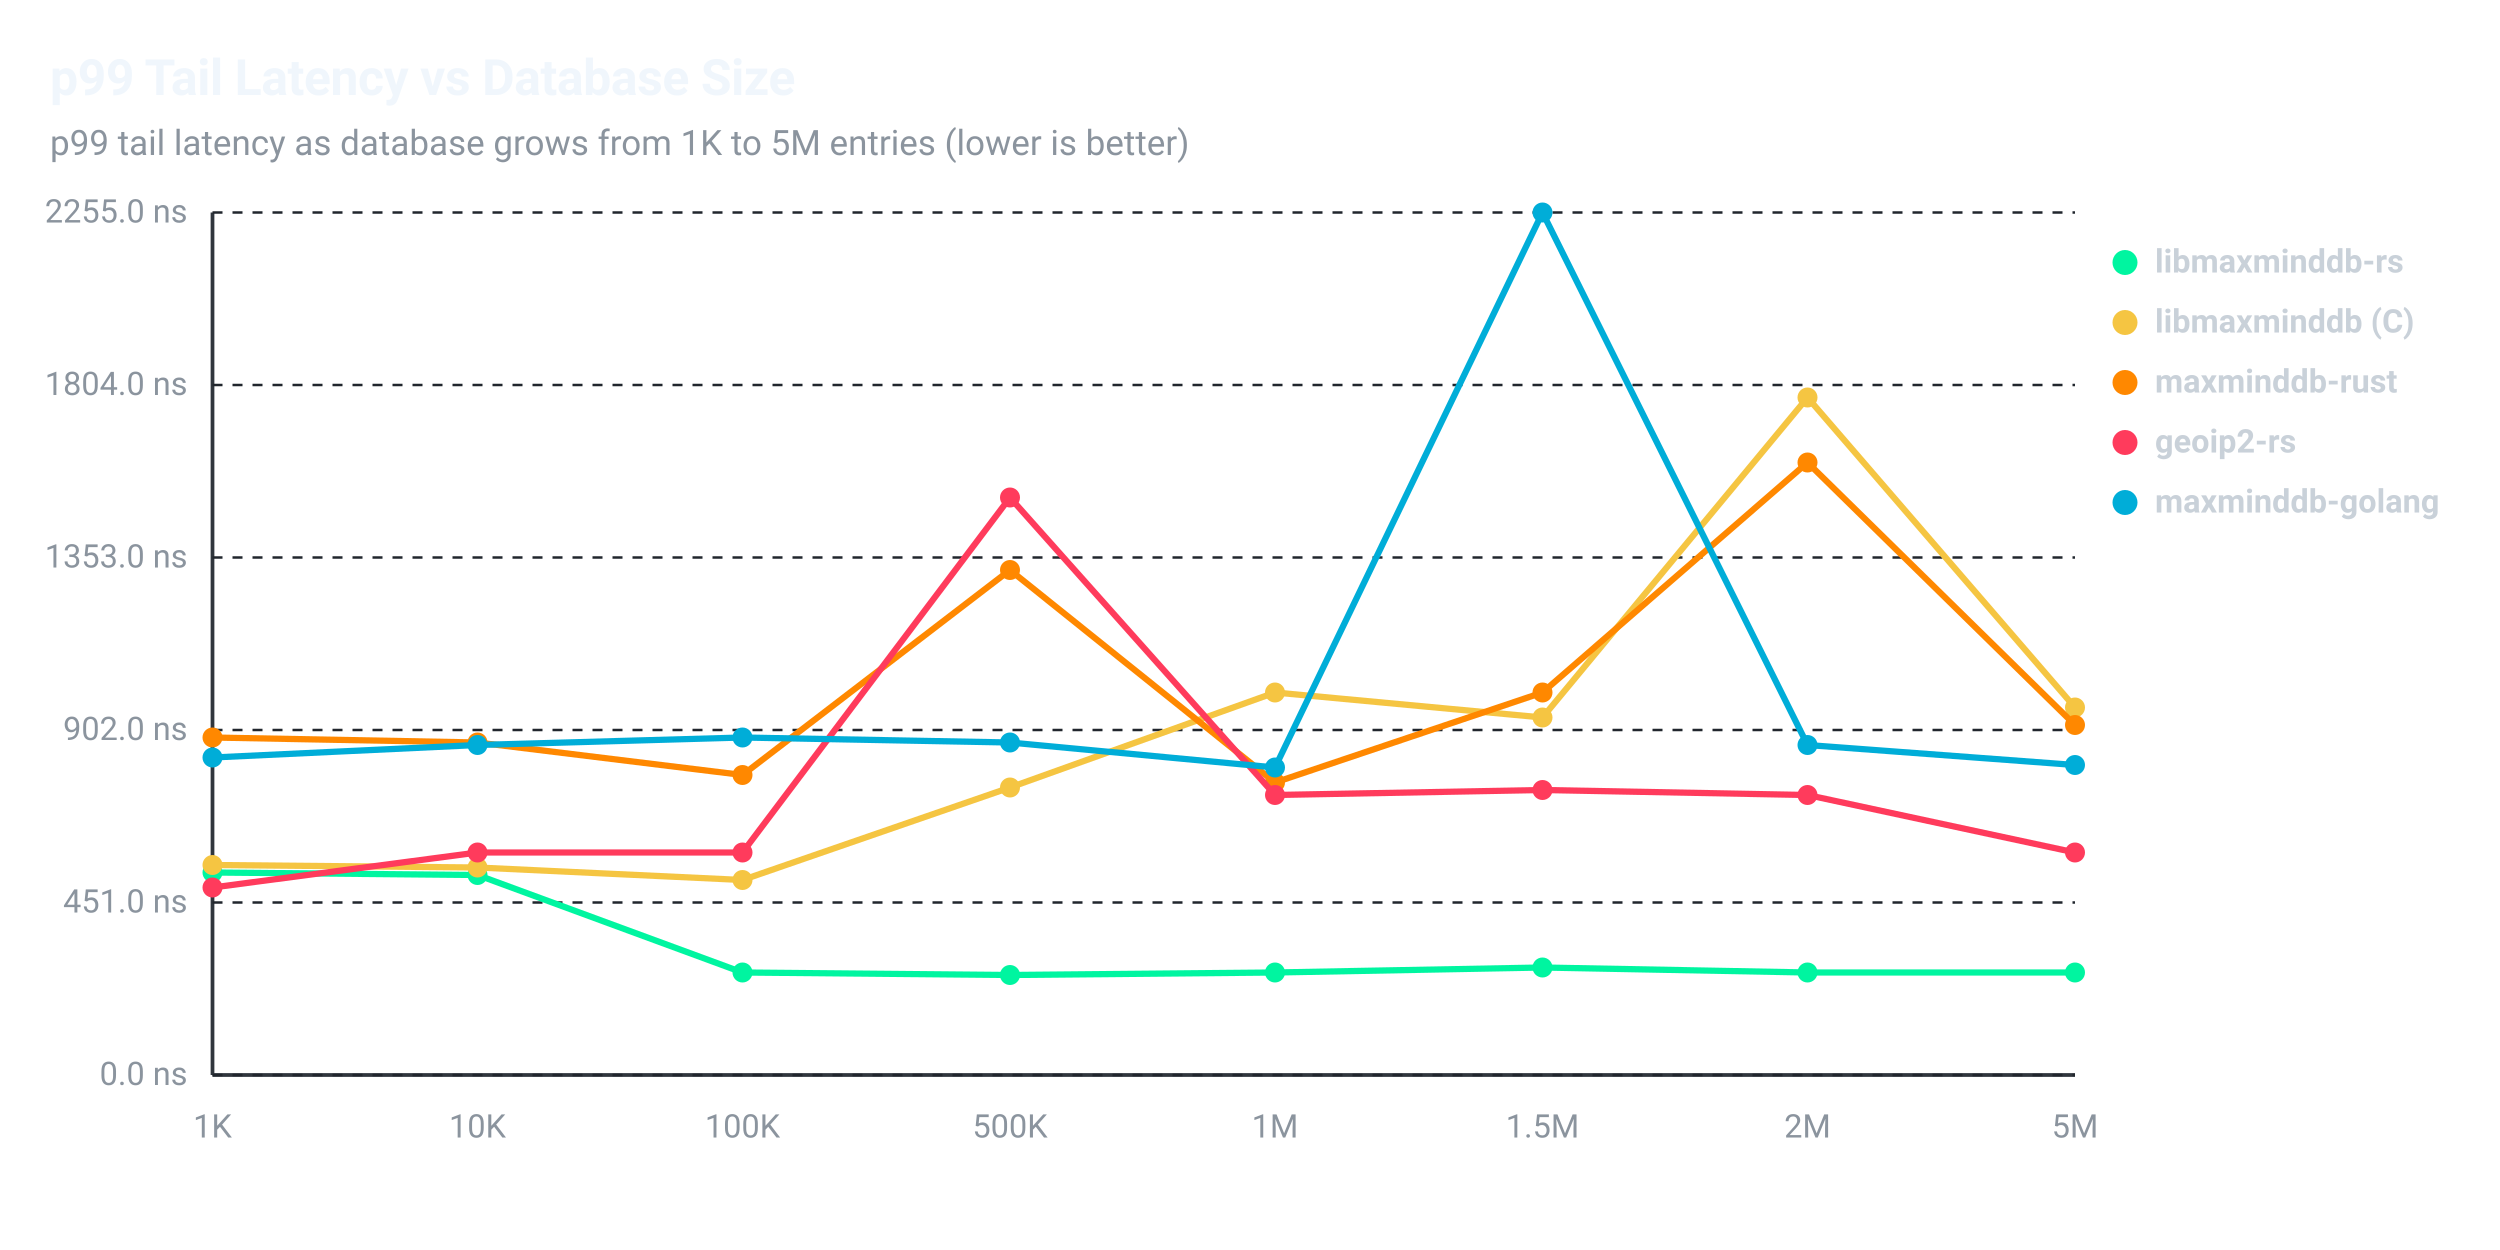
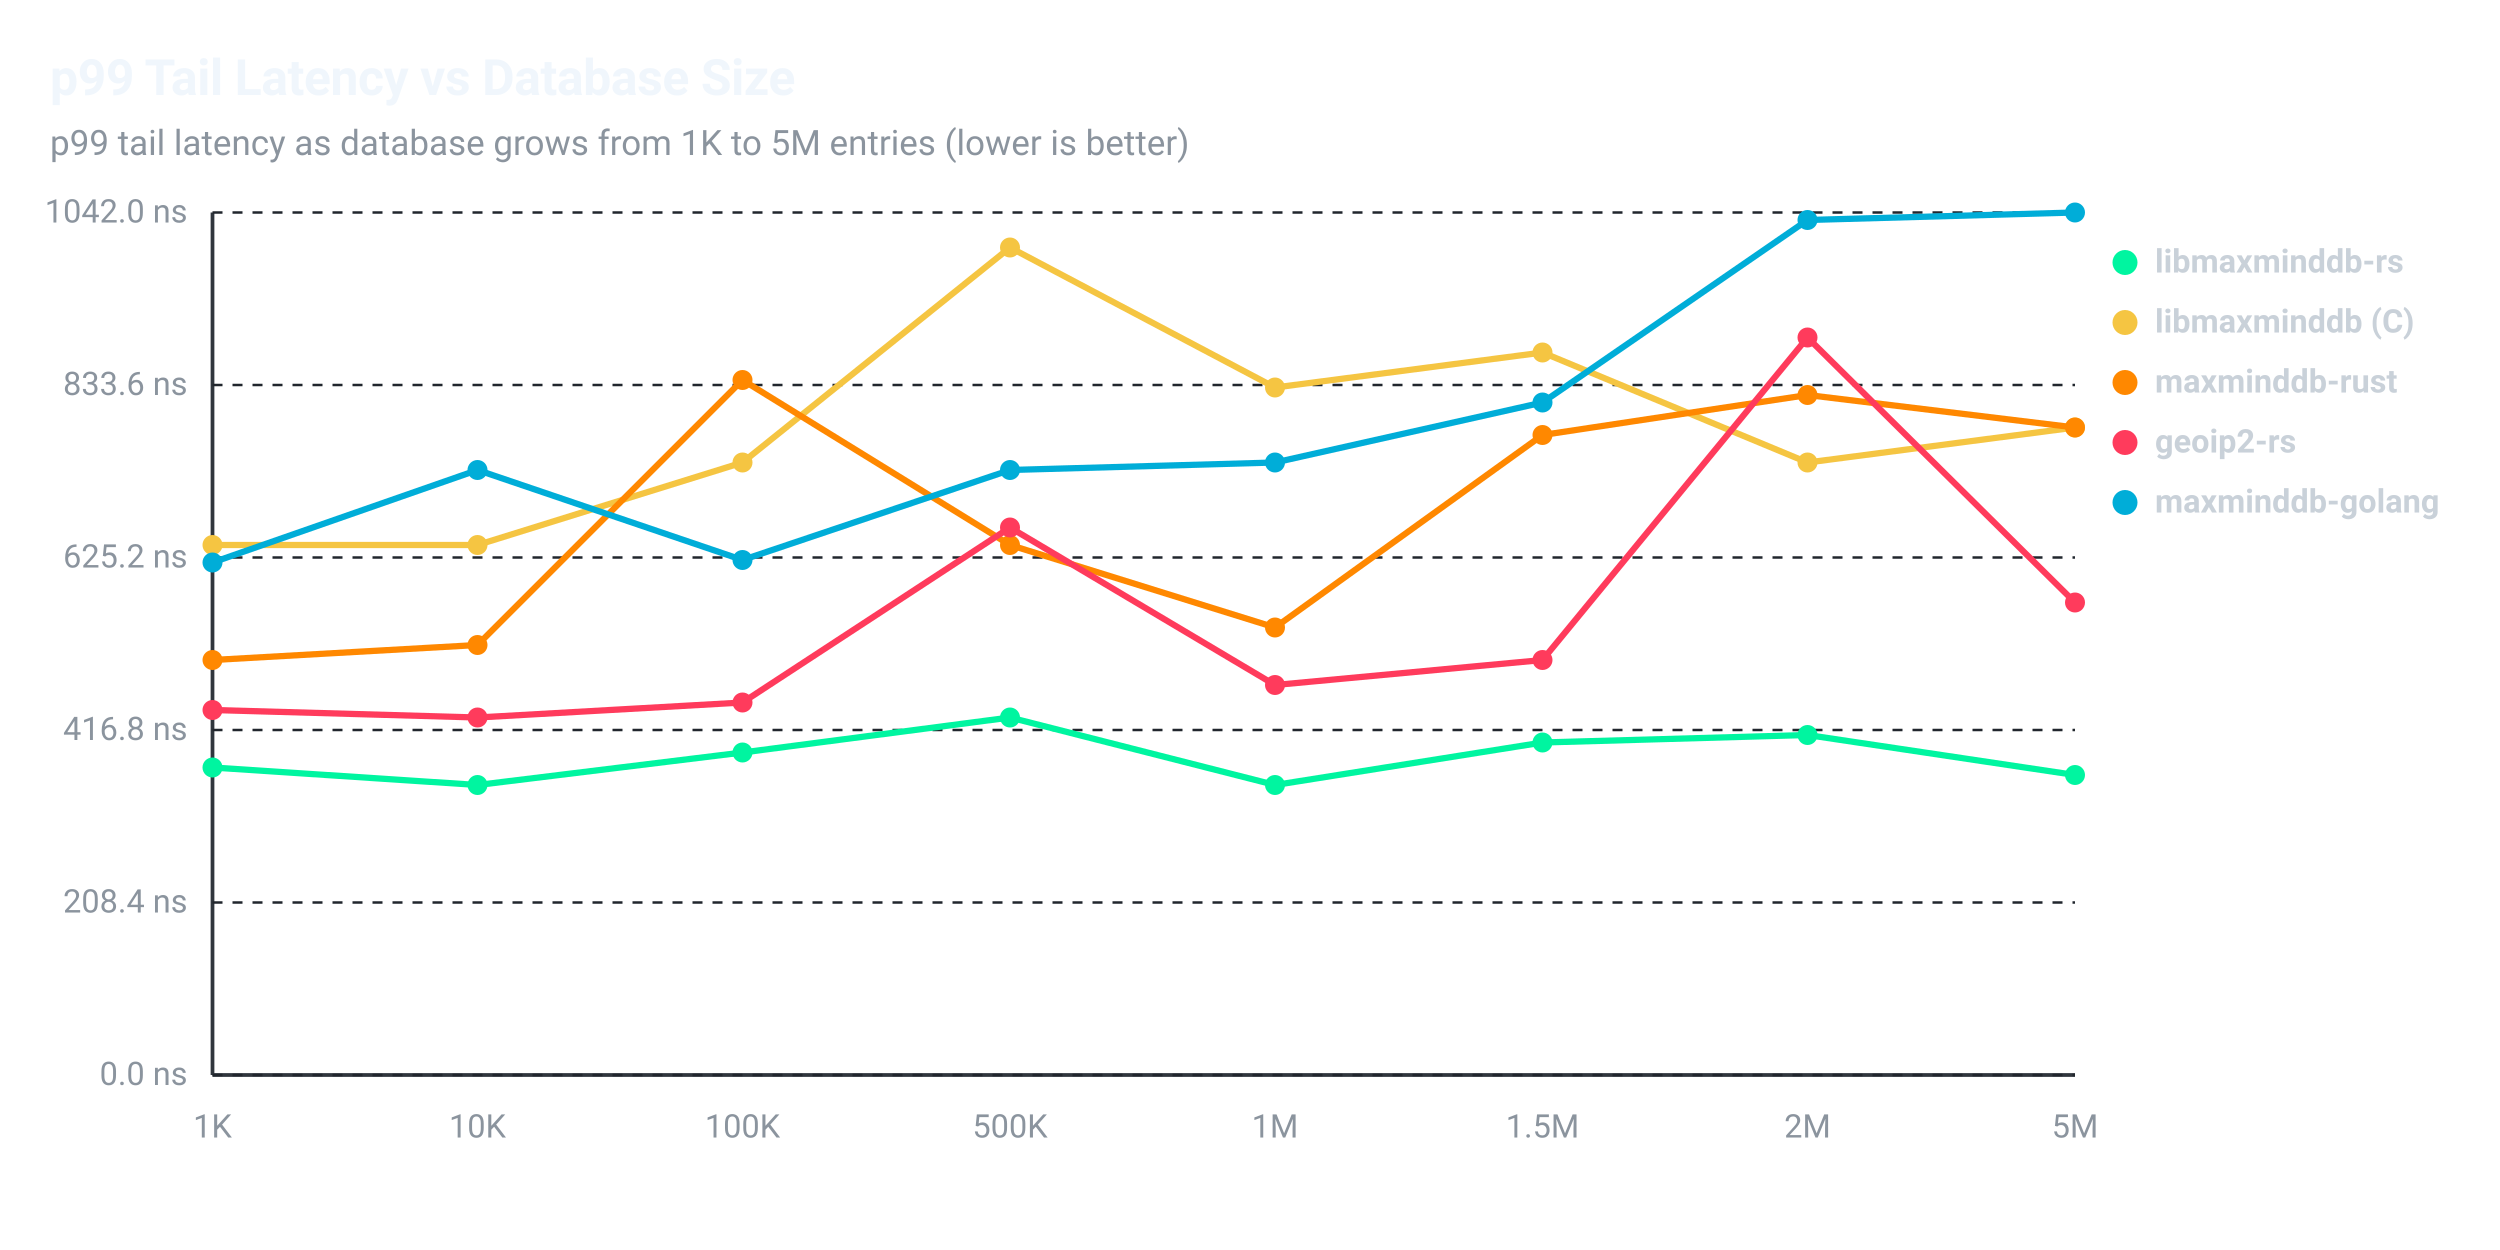
<svg xmlns="http://www.w3.org/2000/svg" viewBox="0 0 1000 500" width="100%" height="500">
  <style>svg { background-color: #0d1117; font-family: -apple-system, BlinkMacSystemFont, "Segoe UI", Roboto, Helvetica, Arial, sans-serif; }text { fill: #c9d1d9; }.chart-title { fill: #f0f6fc; font-size: 20px; font-weight: 700; letter-spacing: -0.2px; }.chart-subtitle { fill: #8b949e; font-size: 14px; font-weight: 400; }.axis-line { stroke: #30363d; stroke-width: 1.5; }.grid-line { stroke: #21262d; stroke-dasharray: 4,4; stroke-width: 1; }.axis-label { fill: #8b949e; font-size: 13px; }.svg-value { fill: #f0f6fc; font-size: 13px; font-weight: 700; }.legend-text { fill: #c9d1d9; font-size: 13px; font-weight: 600; }</style>
  <text x="20" y="38" class="chart-title">p99 Tail Latency vs Database Size</text>
  <text x="20" y="62" class="chart-subtitle">p99 tail latency as database grows from 1K to 5M entries (lower is better)</text>
  <line x1="85" y1="430" x2="830" y2="430" class="axis-line" />
  <line x1="85" y1="85" x2="85" y2="430" class="axis-line" />
  <line x1="85" y1="430" x2="830" y2="430" class="grid-line" />
  <text x="75" y="434" class="axis-label" text-anchor="end">0.0 ns</text>
  <line x1="85" y1="361" x2="830" y2="361" class="grid-line" />
-   <text x="75" y="365" class="axis-label" text-anchor="end">451.0 ns</text>
+   <text x="75" y="365" class="axis-label" text-anchor="end">208.4 ns</text>
  <line x1="85" y1="292" x2="830" y2="292" class="grid-line" />
-   <text x="75" y="296" class="axis-label" text-anchor="end">902.0 ns</text>
+   <text x="75" y="296" class="axis-label" text-anchor="end">416.8 ns</text>
  <line x1="85" y1="223" x2="830" y2="223" class="grid-line" />
-   <text x="75" y="227" class="axis-label" text-anchor="end">1353.0 ns</text>
+   <text x="75" y="227" class="axis-label" text-anchor="end">625.2 ns</text>
  <line x1="85" y1="154" x2="830" y2="154" class="grid-line" />
-   <text x="75" y="158" class="axis-label" text-anchor="end">1804.0 ns</text>
+   <text x="75" y="158" class="axis-label" text-anchor="end">833.6 ns</text>
  <line x1="85" y1="85" x2="830" y2="85" class="grid-line" />
-   <text x="75" y="89" class="axis-label" text-anchor="end">2255.0 ns</text>
+   <text x="75" y="89" class="axis-label" text-anchor="end">1042.0 ns</text>
  <text x="85" y="455" class="axis-label" text-anchor="middle">1K</text>
  <text x="191" y="455" class="axis-label" text-anchor="middle">10K</text>
  <text x="297" y="455" class="axis-label" text-anchor="middle">100K</text>
  <text x="404" y="455" class="axis-label" text-anchor="middle">500K</text>
  <text x="510" y="455" class="axis-label" text-anchor="middle">1M</text>
  <text x="617" y="455" class="axis-label" text-anchor="middle">1.5M</text>
  <text x="723" y="455" class="axis-label" text-anchor="middle">2M</text>
  <text x="830" y="455" class="axis-label" text-anchor="middle">5M</text>
-   <polyline points="85,349 191,350 297,389 404,390 510,389 617,387 723,389 830,389" fill="none" stroke="#00f5a0" stroke-width="2.5" stroke-linejoin="round" />
-   <circle class="" cx="85" cy="349" r="4" fill="#00f5a0" style="cursor:pointer;" />
-   <circle class="" cx="191" cy="350" r="4" fill="#00f5a0" style="cursor:pointer;" />
-   <circle class="" cx="297" cy="389" r="4" fill="#00f5a0" style="cursor:pointer;" />
-   <circle class="" cx="404" cy="390" r="4" fill="#00f5a0" style="cursor:pointer;" />
-   <circle class="" cx="510" cy="389" r="4" fill="#00f5a0" style="cursor:pointer;" />
-   <circle class="" cx="617" cy="387" r="4" fill="#00f5a0" style="cursor:pointer;" />
-   <circle class="" cx="723" cy="389" r="4" fill="#00f5a0" style="cursor:pointer;" />
-   <circle class="" cx="830" cy="389" r="4" fill="#00f5a0" style="cursor:pointer;" />
+   <polyline points="85,307 191,314 297,301 404,287 510,314 617,297 723,294 830,310" fill="none" stroke="#00f5a0" stroke-width="2.5" stroke-linejoin="round" />
+   <circle class="" cx="85" cy="307" r="4" fill="#00f5a0" style="cursor:pointer;" />
+   <circle class="" cx="191" cy="314" r="4" fill="#00f5a0" style="cursor:pointer;" />
+   <circle class="" cx="297" cy="301" r="4" fill="#00f5a0" style="cursor:pointer;" />
+   <circle class="" cx="404" cy="287" r="4" fill="#00f5a0" style="cursor:pointer;" />
+   <circle class="" cx="510" cy="314" r="4" fill="#00f5a0" style="cursor:pointer;" />
+   <circle class="" cx="617" cy="297" r="4" fill="#00f5a0" style="cursor:pointer;" />
+   <circle class="" cx="723" cy="294" r="4" fill="#00f5a0" style="cursor:pointer;" />
+   <circle class="" cx="830" cy="310" r="4" fill="#00f5a0" style="cursor:pointer;" />
  <circle class="" cx="850" cy="105" r="5" fill="#00f5a0" />
  <text x="862" y="109" class="legend-text">libmaxminddb-rs</text>
-   <polyline points="85,346 191,347 297,352 404,315 510,277 617,287 723,159 830,283" fill="none" stroke="#f5c542" stroke-width="2.5" stroke-linejoin="round" />
-   <circle class="" cx="85" cy="346" r="4" fill="#f5c542" style="cursor:pointer;" />
-   <circle class="" cx="191" cy="347" r="4" fill="#f5c542" style="cursor:pointer;" />
-   <circle class="" cx="297" cy="352" r="4" fill="#f5c542" style="cursor:pointer;" />
-   <circle class="" cx="404" cy="315" r="4" fill="#f5c542" style="cursor:pointer;" />
-   <circle class="" cx="510" cy="277" r="4" fill="#f5c542" style="cursor:pointer;" />
-   <circle class="" cx="617" cy="287" r="4" fill="#f5c542" style="cursor:pointer;" />
-   <circle class="" cx="723" cy="159" r="4" fill="#f5c542" style="cursor:pointer;" />
-   <circle class="" cx="830" cy="283" r="4" fill="#f5c542" style="cursor:pointer;" />
+   <polyline points="85,218 191,218 297,185 404,99 510,155 617,141 723,185 830,171" fill="none" stroke="#f5c542" stroke-width="2.5" stroke-linejoin="round" />
+   <circle class="" cx="85" cy="218" r="4" fill="#f5c542" style="cursor:pointer;" />
+   <circle class="" cx="191" cy="218" r="4" fill="#f5c542" style="cursor:pointer;" />
+   <circle class="" cx="297" cy="185" r="4" fill="#f5c542" style="cursor:pointer;" />
+   <circle class="" cx="404" cy="99" r="4" fill="#f5c542" style="cursor:pointer;" />
+   <circle class="" cx="510" cy="155" r="4" fill="#f5c542" style="cursor:pointer;" />
+   <circle class="" cx="617" cy="141" r="4" fill="#f5c542" style="cursor:pointer;" />
+   <circle class="" cx="723" cy="185" r="4" fill="#f5c542" style="cursor:pointer;" />
+   <circle class="" cx="830" cy="171" r="4" fill="#f5c542" style="cursor:pointer;" />
  <circle class="" cx="850" cy="129" r="5" fill="#f5c542" />
  <text x="862" y="133" class="legend-text">libmaxminddb (C)</text>
-   <polyline points="85,295 191,297 297,310 404,228 510,313 617,277 723,185 830,290" fill="none" stroke="#ff8800" stroke-width="2.5" stroke-linejoin="round" />
-   <circle class="" cx="85" cy="295" r="4" fill="#ff8800" style="cursor:pointer;" />
-   <circle class="" cx="191" cy="297" r="4" fill="#ff8800" style="cursor:pointer;" />
-   <circle class="" cx="297" cy="310" r="4" fill="#ff8800" style="cursor:pointer;" />
-   <circle class="" cx="404" cy="228" r="4" fill="#ff8800" style="cursor:pointer;" />
-   <circle class="" cx="510" cy="313" r="4" fill="#ff8800" style="cursor:pointer;" />
-   <circle class="" cx="617" cy="277" r="4" fill="#ff8800" style="cursor:pointer;" />
-   <circle class="" cx="723" cy="185" r="4" fill="#ff8800" style="cursor:pointer;" />
-   <circle class="" cx="830" cy="290" r="4" fill="#ff8800" style="cursor:pointer;" />
+   <polyline points="85,264 191,258 297,152 404,218 510,251 617,174 723,158 830,171" fill="none" stroke="#ff8800" stroke-width="2.5" stroke-linejoin="round" />
+   <circle class="" cx="85" cy="264" r="4" fill="#ff8800" style="cursor:pointer;" />
+   <circle class="" cx="191" cy="258" r="4" fill="#ff8800" style="cursor:pointer;" />
+   <circle class="" cx="297" cy="152" r="4" fill="#ff8800" style="cursor:pointer;" />
+   <circle class="" cx="404" cy="218" r="4" fill="#ff8800" style="cursor:pointer;" />
+   <circle class="" cx="510" cy="251" r="4" fill="#ff8800" style="cursor:pointer;" />
+   <circle class="" cx="617" cy="174" r="4" fill="#ff8800" style="cursor:pointer;" />
+   <circle class="" cx="723" cy="158" r="4" fill="#ff8800" style="cursor:pointer;" />
+   <circle class="" cx="830" cy="171" r="4" fill="#ff8800" style="cursor:pointer;" />
  <circle class="" cx="850" cy="153" r="5" fill="#ff8800" />
  <text x="862" y="157" class="legend-text">maxminddb-rust</text>
-   <polyline points="85,355 191,341 297,341 404,199 510,318 617,316 723,318 830,341" fill="none" stroke="#ff3b5c" stroke-width="2.5" stroke-linejoin="round" />
-   <circle class="" cx="85" cy="355" r="4" fill="#ff3b5c" style="cursor:pointer;" />
-   <circle class="" cx="191" cy="341" r="4" fill="#ff3b5c" style="cursor:pointer;" />
-   <circle class="" cx="297" cy="341" r="4" fill="#ff3b5c" style="cursor:pointer;" />
-   <circle class="" cx="404" cy="199" r="4" fill="#ff3b5c" style="cursor:pointer;" />
-   <circle class="" cx="510" cy="318" r="4" fill="#ff3b5c" style="cursor:pointer;" />
-   <circle class="" cx="617" cy="316" r="4" fill="#ff3b5c" style="cursor:pointer;" />
-   <circle class="" cx="723" cy="318" r="4" fill="#ff3b5c" style="cursor:pointer;" />
-   <circle class="" cx="830" cy="341" r="4" fill="#ff3b5c" style="cursor:pointer;" />
+   <polyline points="85,284 191,287 297,281 404,211 510,274 617,264 723,135 830,241" fill="none" stroke="#ff3b5c" stroke-width="2.5" stroke-linejoin="round" />
+   <circle class="" cx="85" cy="284" r="4" fill="#ff3b5c" style="cursor:pointer;" />
+   <circle class="" cx="191" cy="287" r="4" fill="#ff3b5c" style="cursor:pointer;" />
+   <circle class="" cx="297" cy="281" r="4" fill="#ff3b5c" style="cursor:pointer;" />
+   <circle class="" cx="404" cy="211" r="4" fill="#ff3b5c" style="cursor:pointer;" />
+   <circle class="" cx="510" cy="274" r="4" fill="#ff3b5c" style="cursor:pointer;" />
+   <circle class="" cx="617" cy="264" r="4" fill="#ff3b5c" style="cursor:pointer;" />
+   <circle class="" cx="723" cy="135" r="4" fill="#ff3b5c" style="cursor:pointer;" />
+   <circle class="" cx="830" cy="241" r="4" fill="#ff3b5c" style="cursor:pointer;" />
  <circle class="" cx="850" cy="177" r="5" fill="#ff3b5c" />
  <text x="862" y="181" class="legend-text">geoip2-rs</text>
-   <polyline points="85,303 191,298 297,295 404,297 510,307 617,85 723,298 830,306" fill="none" stroke="#00add8" stroke-width="2.5" stroke-linejoin="round" />
-   <circle class="" cx="85" cy="303" r="4" fill="#00add8" style="cursor:pointer;" />
-   <circle class="" cx="191" cy="298" r="4" fill="#00add8" style="cursor:pointer;" />
-   <circle class="" cx="297" cy="295" r="4" fill="#00add8" style="cursor:pointer;" />
-   <circle class="" cx="404" cy="297" r="4" fill="#00add8" style="cursor:pointer;" />
-   <circle class="" cx="510" cy="307" r="4" fill="#00add8" style="cursor:pointer;" />
-   <circle class="" cx="617" cy="85" r="4" fill="#00add8" style="cursor:pointer;" />
-   <circle class="" cx="723" cy="298" r="4" fill="#00add8" style="cursor:pointer;" />
-   <circle class="" cx="830" cy="306" r="4" fill="#00add8" style="cursor:pointer;" />
+   <polyline points="85,225 191,188 297,224 404,188 510,185 617,161 723,88 830,85" fill="none" stroke="#00add8" stroke-width="2.5" stroke-linejoin="round" />
+   <circle class="" cx="85" cy="225" r="4" fill="#00add8" style="cursor:pointer;" />
+   <circle class="" cx="191" cy="188" r="4" fill="#00add8" style="cursor:pointer;" />
+   <circle class="" cx="297" cy="224" r="4" fill="#00add8" style="cursor:pointer;" />
+   <circle class="" cx="404" cy="188" r="4" fill="#00add8" style="cursor:pointer;" />
+   <circle class="" cx="510" cy="185" r="4" fill="#00add8" style="cursor:pointer;" />
+   <circle class="" cx="617" cy="161" r="4" fill="#00add8" style="cursor:pointer;" />
+   <circle class="" cx="723" cy="88" r="4" fill="#00add8" style="cursor:pointer;" />
+   <circle class="" cx="830" cy="85" r="4" fill="#00add8" style="cursor:pointer;" />
  <circle class="" cx="850" cy="201" r="5" fill="#00add8" />
  <text x="862" y="205" class="legend-text">maxminddb-golang</text>
</svg>
